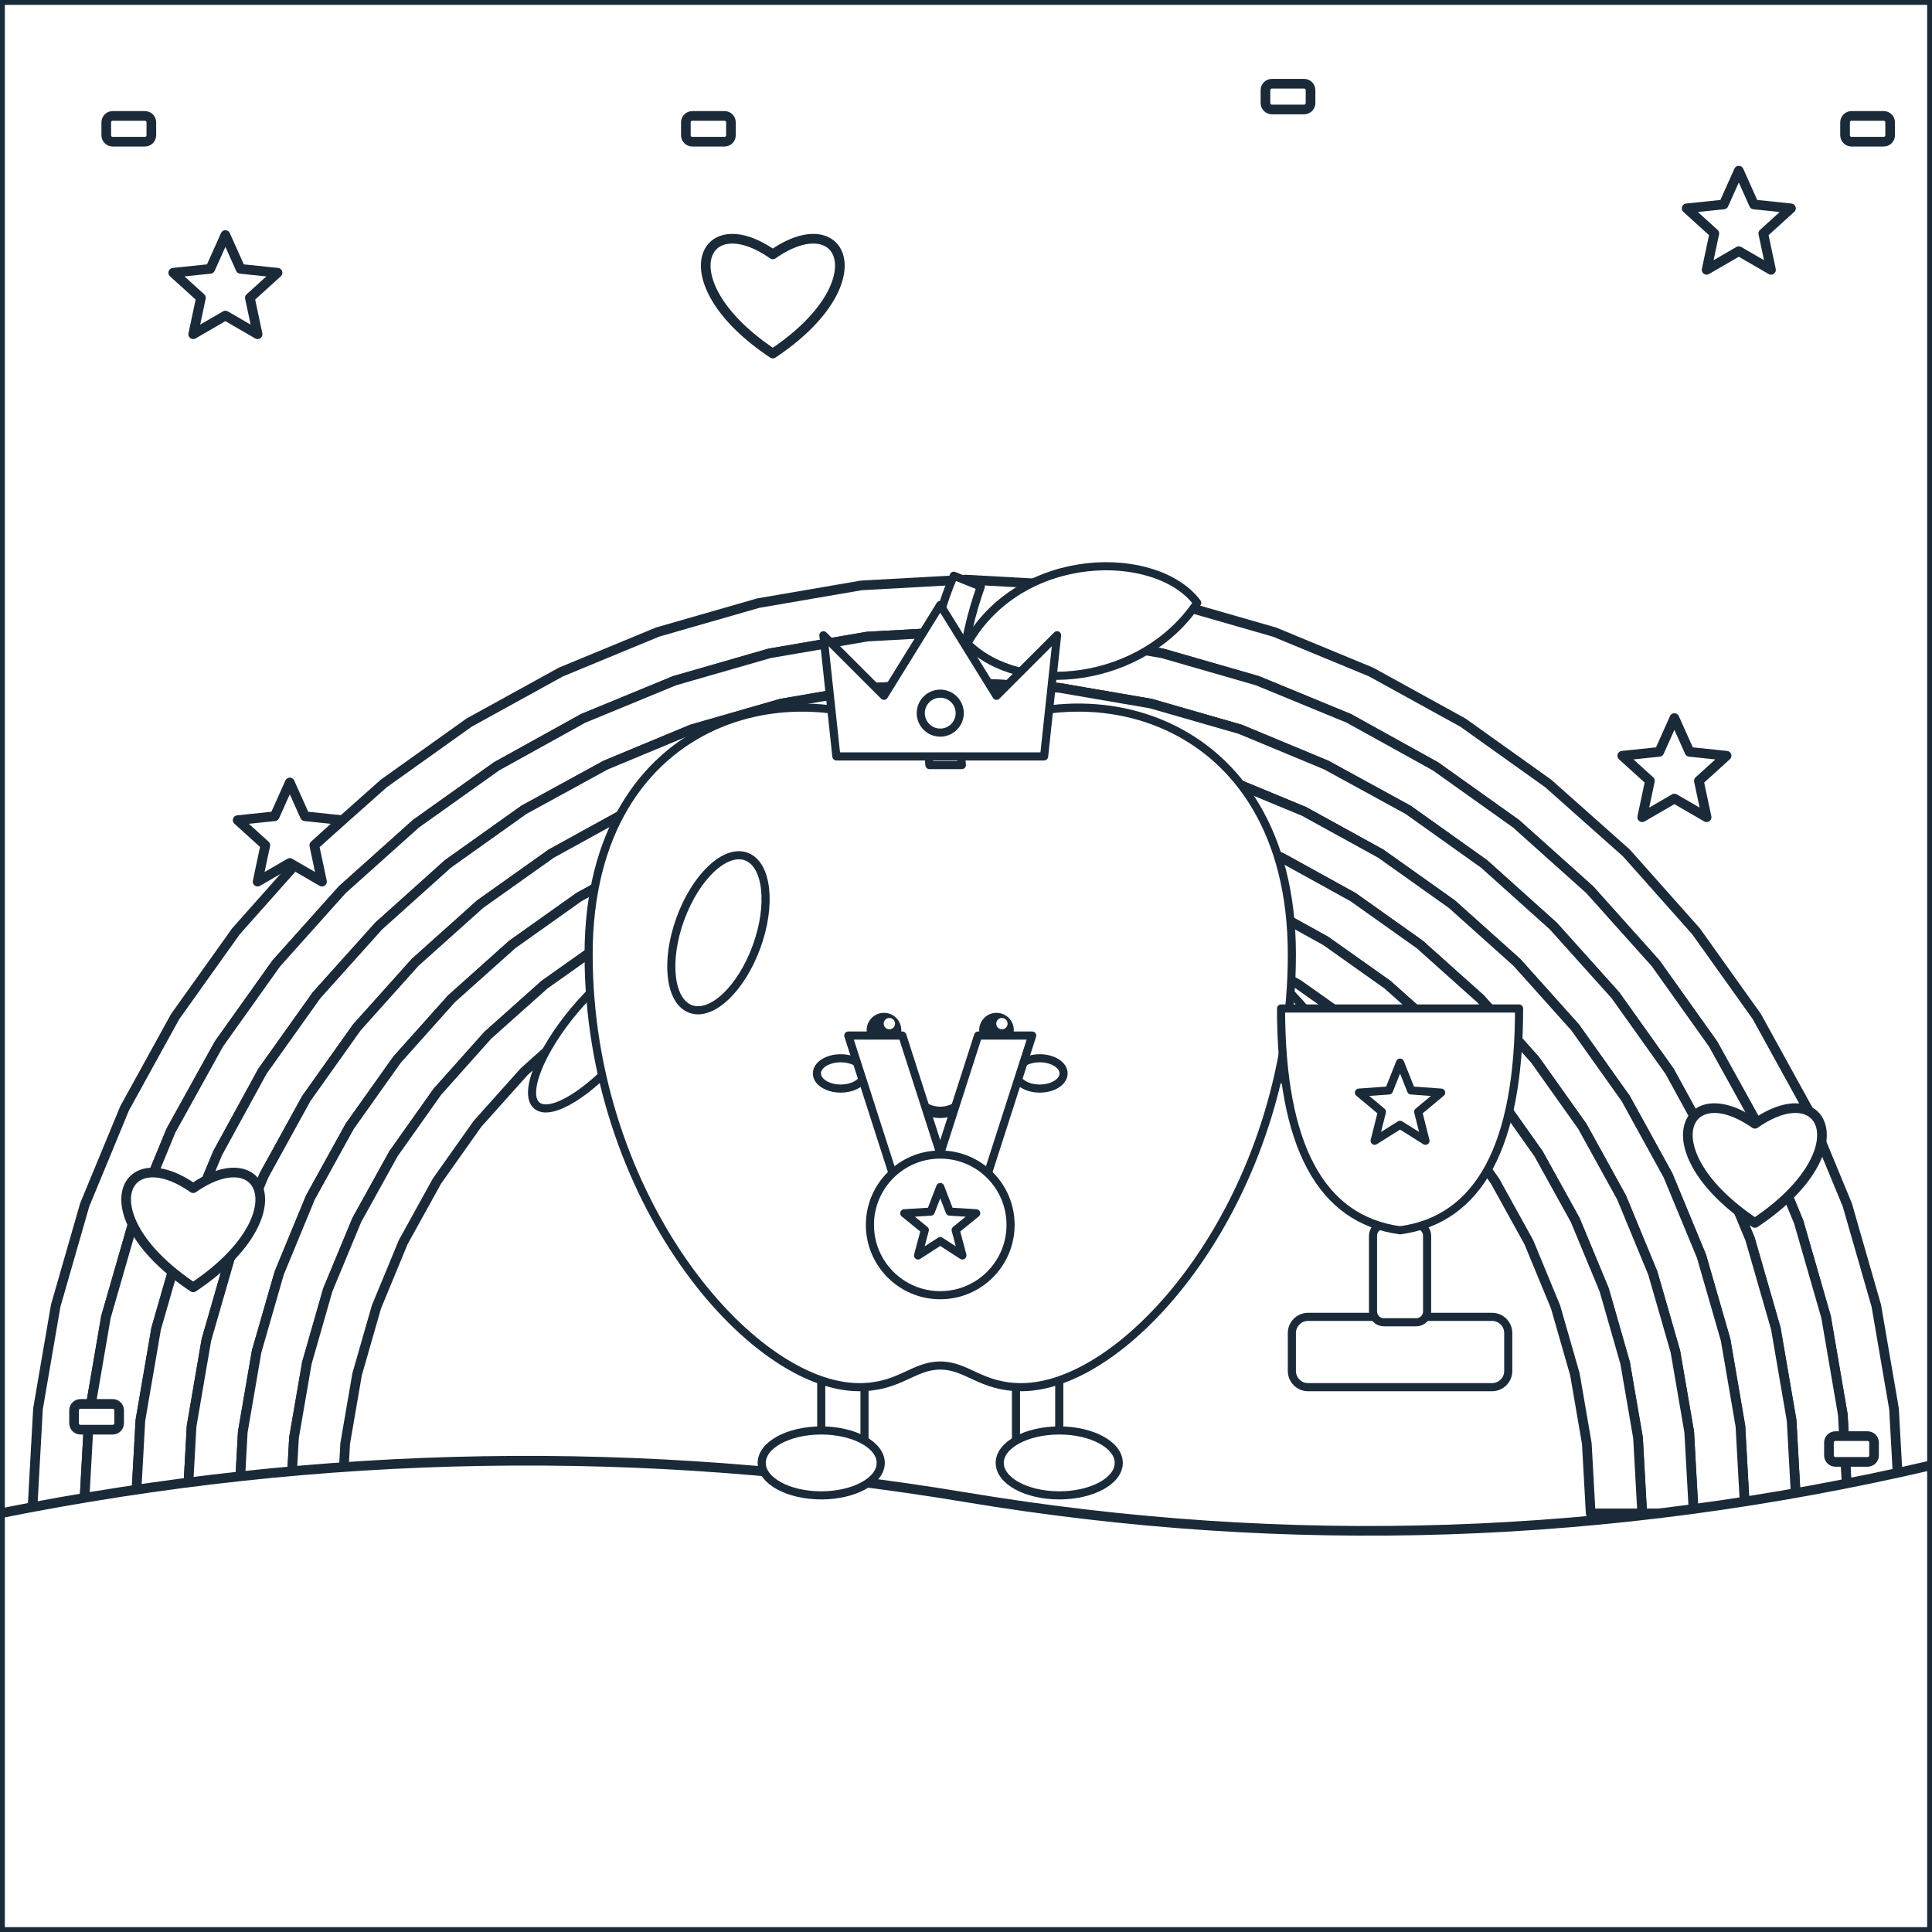
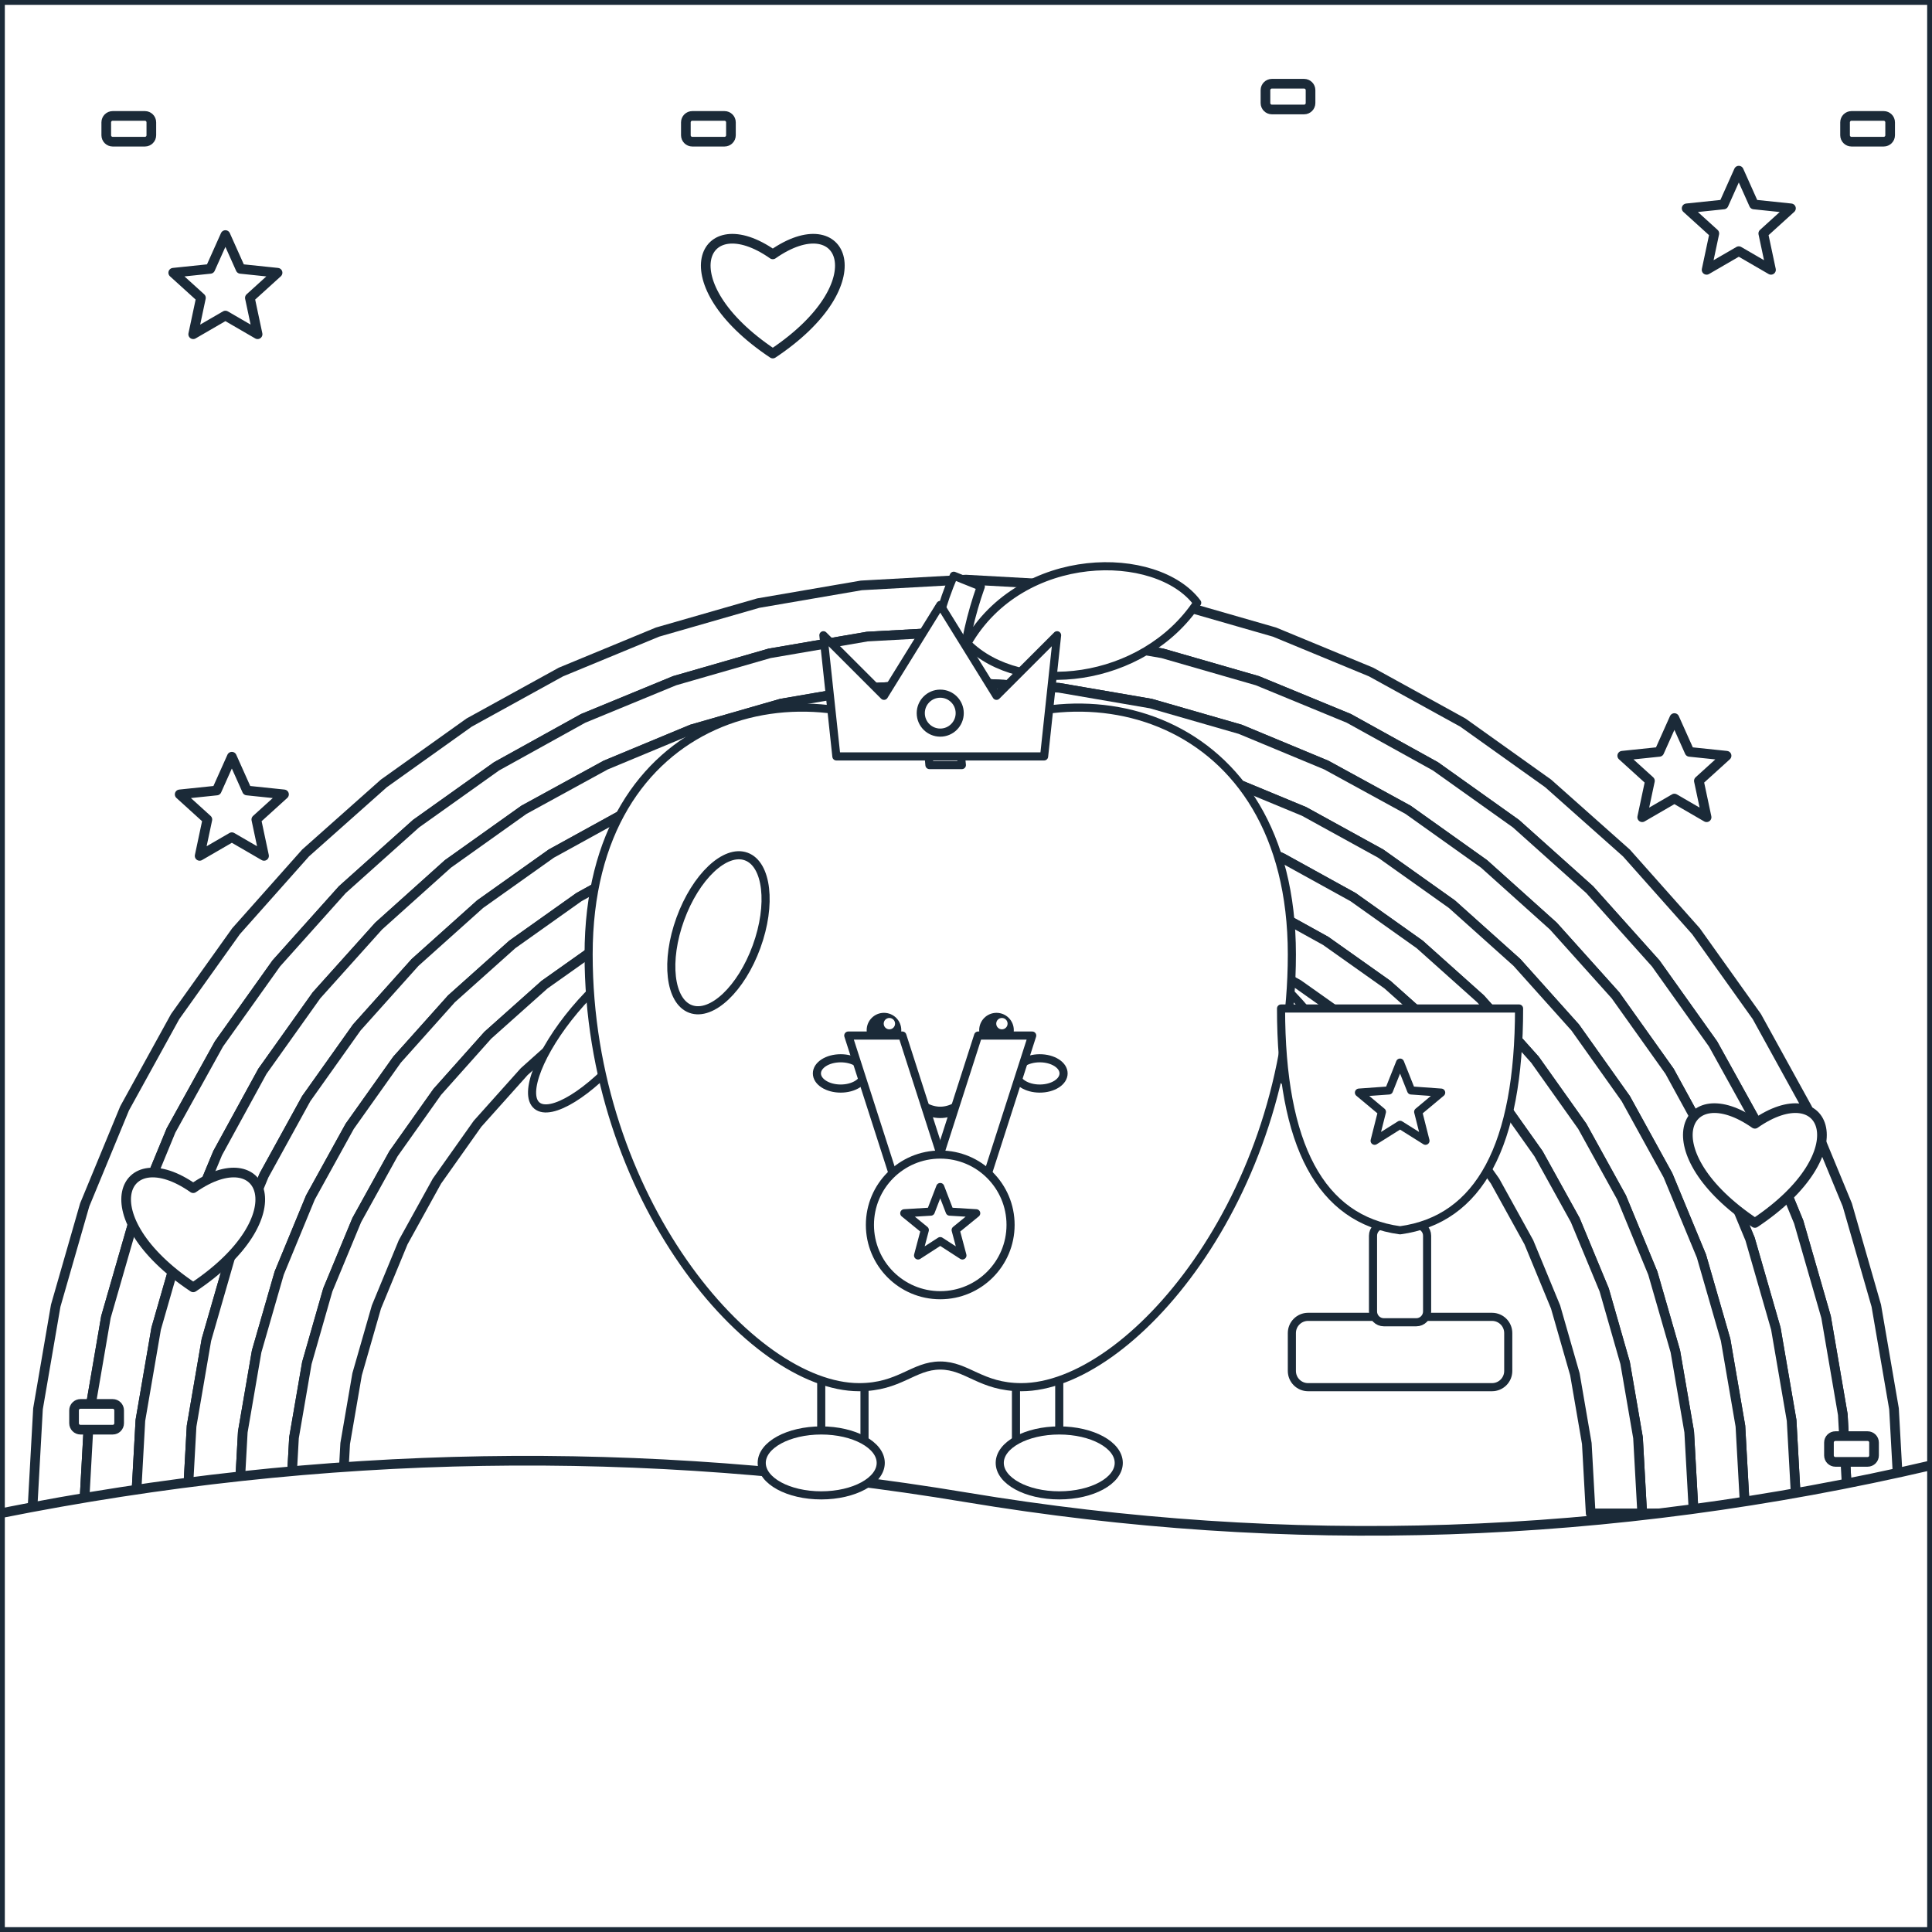
<svg xmlns="http://www.w3.org/2000/svg" viewBox="0 0 600 600" data-picture="tao-the-thao--the-s-vo-dich-cup-vang">
  <g class="scene-back">
    <rect x="0" y="0" width="600" height="600" rx="0" id="r-nen-troi" data-region="nen-troi" class="region" fill="#FFFFFF" stroke="#1B2A38" stroke-width="3" stroke-linejoin="round" />
    <polygon points="10,470 11.8,437.5 17.3,405.5 26.3,374.2 38.7,344.2 54.4,315.7 73.3,289.2 94.9,264.9 119.2,243.3 145.7,224.4 174.2,208.7 204.2,196.3 235.5,187.3 267.5,181.8 300,180 332.5,181.8 364.5,187.3 395.8,196.3 425.8,208.7 454.3,224.4 480.8,243.3 505.1,264.9 526.7,289.2 545.6,315.7 561.3,344.2 573.7,374.2 582.7,405.5 588.2,437.5 590,470 574,470 572.3,439.3 567.1,409 558.6,379.5 546.9,351.1 532,324.2 514.2,299.2 493.7,276.3 470.8,255.8 445.8,238 418.9,223.1 390.5,211.4 361,202.9 330.7,197.7 300,196 269.3,197.7 239,202.9 209.5,211.4 181.1,223.1 154.2,238 129.2,255.8 106.3,276.3 85.8,299.2 68,324.2 53.1,351.1 41.4,379.5 32.9,409 27.7,439.3 26,470" id="r-cau-vong-1" data-region="cau-vong-1" class="region" fill="#FFFFFF" stroke="#1B2A38" stroke-width="3" stroke-linejoin="round" />
    <polygon points="26,470 27.7,439.3 32.9,409 41.4,379.5 53.1,351.1 68,324.2 85.8,299.2 106.3,276.3 129.2,255.8 154.2,238 181.1,223.1 209.5,211.4 239,202.9 269.3,197.7 300,196 330.7,197.7 361,202.9 390.5,211.4 418.9,223.1 445.8,238 470.8,255.8 493.7,276.3 514.2,299.2 532,324.2 546.9,351.1 558.6,379.5 567.1,409 572.3,439.3 574,470 558,470 556.4,441.1 551.5,412.6 543.5,384.8 532.4,358.1 518.5,332.7 501.7,309.1 482.4,287.6 460.9,268.3 437.3,251.5 411.9,237.6 385.2,226.5 357.4,218.5 328.9,213.6 300,212 271.1,213.6 242.6,218.5 214.8,226.5 188.1,237.6 162.7,251.5 139.1,268.3 117.6,287.6 98.3,309.1 81.5,332.7 67.6,358.1 56.5,384.8 48.5,412.6 43.6,441.1 42,470" id="r-cau-vong-2" data-region="cau-vong-2" class="region" fill="#FFFFFF" stroke="#1B2A38" stroke-width="3" stroke-linejoin="round" />
    <polygon points="42,470 43.6,441.1 48.5,412.6 56.5,384.8 67.6,358.1 81.5,332.7 98.3,309.1 117.6,287.6 139.1,268.3 162.7,251.5 188.1,237.6 214.8,226.5 242.6,218.5 271.1,213.6 300,212 328.9,213.6 357.4,218.5 385.2,226.5 411.9,237.6 437.3,251.5 460.9,268.3 482.4,287.6 501.7,309.1 518.5,332.7 532.4,358.1 543.5,384.8 551.5,412.6 556.4,441.1 558,470 542,470 540.5,442.9 535.9,416.1 528.4,390.1 518,365 504.9,341.2 489.2,319.1 471.1,298.9 450.9,280.8 428.8,265.1 405,252 379.9,241.6 353.9,234.1 327.1,229.5 300,228 272.9,229.5 246.1,234.1 220.1,241.6 195,252 171.2,265.1 149.1,280.8 128.9,298.9 110.8,319.1 95.1,341.2 82,365 71.6,390.1 64.1,416.1 59.5,442.9 58,470" id="r-cau-vong-3" data-region="cau-vong-3" class="region" fill="#FFFFFF" stroke="#1B2A38" stroke-width="3" stroke-linejoin="round" />
    <polygon points="58,470 59.5,442.9 64.1,416.1 71.6,390.1 82,365 95.1,341.2 110.8,319.1 128.9,298.9 149.1,280.8 171.2,265.1 195,252 220.1,241.6 246.1,234.1 272.9,229.5 300,228 327.1,229.5 353.9,234.1 379.9,241.6 405,252 428.8,265.1 450.9,280.8 471.1,298.9 489.2,319.1 504.9,341.2 518,365 528.4,390.1 535.9,416.1 540.5,442.9 542,470 526,470 524.6,444.7 520.3,419.7 513.3,395.4 503.6,371.9 491.4,349.8 476.7,329.1 459.8,310.2 440.9,293.3 420.2,278.6 398.1,266.4 374.6,256.7 350.3,249.7 325.3,245.4 300,244 274.7,245.4 249.7,249.7 225.4,256.7 201.9,266.4 179.8,278.6 159.1,293.3 140.2,310.2 123.3,329.1 108.6,349.8 96.4,371.9 86.7,395.4 79.7,419.7 75.4,444.7 74,470" id="r-cau-vong-4" data-region="cau-vong-4" class="region" fill="#FFFFFF" stroke="#1B2A38" stroke-width="3" stroke-linejoin="round" />
    <polygon points="74,470 75.4,444.7 79.7,419.7 86.7,395.4 96.4,371.9 108.6,349.8 123.3,329.1 140.2,310.2 159.1,293.3 179.8,278.6 201.9,266.4 225.4,256.7 249.7,249.7 274.7,245.4 300,244 325.3,245.4 350.3,249.7 374.6,256.7 398.1,266.4 420.2,278.6 440.9,293.3 459.8,310.2 476.7,329.1 491.4,349.8 503.6,371.9 513.3,395.4 520.3,419.7 524.6,444.7 526,470 510,470 508.7,446.5 504.7,423.3 498.2,400.6 489.2,378.9 477.8,358.3 464.2,339.1 448.5,321.5 430.9,305.8 411.7,292.2 391.1,280.8 369.4,271.8 346.7,265.3 323.5,261.3 300,260 276.5,261.3 253.3,265.3 230.6,271.8 208.9,280.8 188.3,292.2 169.1,305.8 151.5,321.5 135.8,339.1 122.2,358.3 110.8,378.9 101.8,400.6 95.3,423.3 91.3,446.5 90,470" id="r-cau-vong-5" data-region="cau-vong-5" class="region" fill="#FFFFFF" stroke="#1B2A38" stroke-width="3" stroke-linejoin="round" />
    <polygon points="90,470 91.3,446.5 95.3,423.3 101.8,400.6 110.8,378.9 122.2,358.3 135.8,339.1 151.5,321.5 169.1,305.8 188.3,292.2 208.9,280.8 230.6,271.8 253.3,265.3 276.5,261.3 300,260 323.5,261.3 346.7,265.3 369.4,271.8 391.1,280.8 411.7,292.2 430.9,305.8 448.5,321.5 464.2,339.1 477.8,358.3 489.2,378.9 498.2,400.6 504.7,423.3 508.7,446.5 510,470 494,470 492.8,448.3 489.1,426.8 483.1,405.9 474.8,385.8 464.3,366.8 451.7,349 437.2,332.8 421,318.3 403.2,305.7 384.2,295.2 364.1,286.9 343.2,280.9 321.7,277.2 300,276 278.3,277.2 256.8,280.9 235.9,286.9 215.8,295.2 196.8,305.7 179,318.3 162.8,332.8 148.3,349 135.7,366.8 125.2,385.8 116.9,405.9 110.9,426.8 107.2,448.3 106,470" id="r-cau-vong-6" data-region="cau-vong-6" class="region" fill="#FFFFFF" stroke="#1B2A38" stroke-width="3" stroke-linejoin="round" />
    <polygon points="70,73 74.7,83.5 86.2,84.7 77.6,92.5 80,103.8 70,98 60,103.8 62.4,92.5 53.8,84.7 65.3,83.5" id="r-sao-lap-lanh-1" data-region="sao-lap-lanh-1" class="region" fill="#FFFFFF" stroke="#1B2A38" stroke-width="3" stroke-linejoin="round" />
    <polygon points="540,53 544.7,63.5 556.2,64.7 547.6,72.5 550,83.8 540,78 530,83.8 532.4,72.5 523.8,64.7 535.3,63.5" id="r-sao-lap-lanh-2" data-region="sao-lap-lanh-2" class="region" fill="#FFFFFF" stroke="#1B2A38" stroke-width="3" stroke-linejoin="round" />
    <polygon points="520,223 524.7,233.5 536.2,234.7 527.6,242.5 530,253.8 520,248 510,253.8 512.4,242.5 503.8,234.7 515.3,233.5" id="r-sao-lap-lanh-3" data-region="sao-lap-lanh-3" class="region" fill="#FFFFFF" stroke="#1B2A38" stroke-width="3" stroke-linejoin="round" />
-     <polygon points="90,243 94.7,253.5 106.2,254.7 97.6,262.5 100,273.8 90,268 80,273.8 82.4,262.5 73.8,254.7 85.3,253.5" id="r-sao-lap-lanh-4" data-region="sao-lap-lanh-4" class="region" fill="#FFFFFF" stroke="#1B2A38" stroke-width="3" stroke-linejoin="round" />
+     <polygon points="72,235 76.7,245.5 88.2,246.7 79.6,254.5 82,265.8 72,260 62,265.8 64.4,254.5 55.8,246.7 67.3,245.5" id="r-sao-lap-lanh-4" data-region="sao-lap-lanh-4" class="region" fill="#FFFFFF" stroke="#1B2A38" stroke-width="3" stroke-linejoin="round" />
    <path d="M 0 470 Q 150 440 300 465 Q 450 490 600 455 L 600 600 L 0 600 Z" id="r-nen-dat" data-region="nen-dat" class="region" fill="#FFFFFF" stroke="#1B2A38" stroke-width="3" stroke-linejoin="round" />
  </g>
  <g id="subject" class="subject anim-float" transform="translate(0 -24) translate(250 480) scale(0.84) rotate(0) translate(-250 -480)">
    <ellipse cx="174" cy="318.3" rx="12" ry="36" transform="rotate(40 174 318.3)" id="r-tay-trai" data-region="tay-trai" class="region" fill="#FFFFFF" stroke="#1B2A38" stroke-width="3" stroke-linejoin="round" />
    <ellipse cx="426" cy="318.3" rx="12" ry="36" transform="rotate(-40 426 318.3)" id="r-tay-phai" data-region="tay-phai" class="region" fill="#FFFFFF" stroke="#1B2A38" stroke-width="3" stroke-linejoin="round" />
    <rect x="256" y="430" width="16" height="46" rx="7" id="r-chan-trai" data-region="chan-trai" class="region" fill="#FFFFFF" stroke="#1B2A38" stroke-width="3" stroke-linejoin="round" />
    <rect x="328" y="430" width="16" height="46" rx="7" id="r-chan-phai" data-region="chan-phai" class="region" fill="#FFFFFF" stroke="#1B2A38" stroke-width="3" stroke-linejoin="round" />
    <ellipse cx="256" cy="478" rx="22" ry="12" id="r-giay-trai" data-region="giay-trai" class="region" fill="#FFFFFF" stroke="#1B2A38" stroke-width="3" stroke-linejoin="round" />
    <ellipse cx="344" cy="478" rx="22" ry="12" id="r-giay-phai" data-region="giay-phai" class="region" fill="#FFFFFF" stroke="#1B2A38" stroke-width="3" stroke-linejoin="round" />
    <path d="M 300 215 C 250 180 170 200 170 290 C 170 380 230 450 270 450 C 285 450 290 442 300 442 C 310 442 315 450 330 450 C 370 450 430 380 430 290 C 430 200 350 180 300 215 Z" id="r-qua-tao" data-region="qua-tao" class="region" fill="#FFFFFF" stroke="#1B2A38" stroke-width="3" stroke-linejoin="round" />
    <ellipse cx="218" cy="282" rx="15" ry="30" transform="rotate(20 218 282)" id="r-bong-sang" data-region="bong-sang" class="region" fill="#FFFFFF" stroke="#1B2A38" stroke-width="3" stroke-linejoin="round" />
    <path d="M 296 220 Q 292 180 305 150 L 315 154 Q 304 185 308 220 Z" id="r-cuong" data-region="cuong" class="region" fill="#FFFFFF" stroke="#1B2A38" stroke-width="3" stroke-linejoin="round" />
    <path d="M 310 175 C 330 140 380 140 395 160 C 375 190 330 195 310 175 Z" id="r-la" data-region="la" class="region" fill="#FFFFFF" stroke="#1B2A38" stroke-width="3" stroke-linejoin="round" />
    <g class="deco" pointer-events="none">
      <circle cx="279.2" cy="318" r="6.4" fill="#1B2A38" />
    </g>
    <g class="deco" pointer-events="none">
      <circle cx="320.8" cy="318" r="6.4" fill="#1B2A38" />
    </g>
    <g class="deco" pointer-events="none">
      <circle cx="281.2" cy="315.6" r="2.1" fill="#FFFFFF" />
    </g>
    <g class="deco" pointer-events="none">
      <circle cx="322.8" cy="315.6" r="2.1" fill="#FFFFFF" />
    </g>
    <ellipse cx="263.2" cy="334" rx="8.8" ry="5.6" id="r-ma-trai" data-region="ma-trai" class="region" fill="#FFFFFF" stroke="#1B2A38" stroke-width="3" stroke-linejoin="round" />
    <ellipse cx="336.8" cy="334" rx="8.8" ry="5.6" id="r-ma-phai" data-region="ma-phai" class="region" fill="#FFFFFF" stroke="#1B2A38" stroke-width="3" stroke-linejoin="round" />
    <g class="deco" pointer-events="none">
      <path d="M 288 342 Q 300 354.8 312 342" fill="none" stroke="#1B2A38" stroke-width="4.2" stroke-linecap="round" stroke-linejoin="round" />
    </g>
    <polygon points="261.6,216.8 256.8,172 279.2,194.4 300,160.8 320.8,194.4 343.2,172 338.4,216.8" id="r-vuong-mien" data-region="vuong-mien" class="region" fill="#FFFFFF" stroke="#1B2A38" stroke-width="3" stroke-linejoin="round" />
    <ellipse cx="300" cy="200.8" rx="7.2" ry="7.2" id="r-vuong-mien-ngoc" data-region="vuong-mien-ngoc" class="region" fill="#FFFFFF" stroke="#1B2A38" stroke-width="3" stroke-linejoin="round" />
    <polygon points="266,320 286,320 304,376 284,376" id="r-day-huy-chuong" data-region="day-huy-chuong" class="region" fill="#FFFFFF" stroke="#1B2A38" stroke-width="3" stroke-linejoin="round" />
    <polygon points="334,320 314,320 296,376 316,376" id="r-day-huy-chuong-2" data-region="day-huy-chuong-2" class="region" fill="#FFFFFF" stroke="#1B2A38" stroke-width="3" stroke-linejoin="round" />
    <ellipse cx="300" cy="390" rx="26" ry="26" id="r-huy-chuong" data-region="huy-chuong" class="region" fill="#FFFFFF" stroke="#1B2A38" stroke-width="3" stroke-linejoin="round" />
    <polygon points="300,376 303.5,385.1 313.3,385.7 305.7,391.9 308.2,401.3 300,396 291.8,401.3 294.3,391.9 286.7,385.7 296.5,385.1" id="r-sao-huy-chuong" data-region="sao-huy-chuong" class="region" fill="#FFFFFF" stroke="#1B2A38" stroke-width="3" stroke-linejoin="round" />
    <rect x="430" y="424" width="80" height="26" rx="6" id="r-de-cup" data-region="de-cup" class="region" fill="#FFFFFF" stroke="#1B2A38" stroke-width="3" stroke-linejoin="round" />
    <rect x="460" y="390" width="20" height="36" rx="4" id="r-than-cup" data-region="than-cup" class="region" fill="#FFFFFF" stroke="#1B2A38" stroke-width="3" stroke-linejoin="round" />
    <path d="M 426 310 L 514 310 Q 514 386 470 392 Q 426 386 426 310 Z" id="r-coc-cup" data-region="coc-cup" class="region" fill="#FFFFFF" stroke="#1B2A38" stroke-width="3" stroke-linejoin="round" />
    <polygon points="470,330 474.1,340.3 485.2,341.1 476.7,348.2 479.4,358.9 470,353 460.6,358.9 463.3,348.2 454.8,341.1 465.9,340.3" id="r-sao-cup" data-region="sao-cup" class="region" fill="#FFFFFF" stroke="#1B2A38" stroke-width="3" stroke-linejoin="round" />
  </g>
  <g class="scene-front">
    <path d="M 60 399.8 C 27 377.8 38 353.6 60 369 C 82 353.6 93 377.8 60 399.8 Z" id="r-trai-tim-1" data-region="trai-tim-1" class="region" fill="#FFFFFF" stroke="#1B2A38" stroke-width="3" stroke-linejoin="round" />
    <path d="M 545 379.8 C 512 357.8 523 333.6 545 349 C 567 333.6 578 357.8 545 379.8 Z" id="r-trai-tim-2" data-region="trai-tim-2" class="region" fill="#FFFFFF" stroke="#1B2A38" stroke-width="3" stroke-linejoin="round" />
    <path d="M 240 109.8 C 207 87.8 218 63.6 240 79 C 262 63.6 273 87.8 240 109.8 Z" id="r-trai-tim-3" data-region="trai-tim-3" class="region" fill="#FFFFFF" stroke="#1B2A38" stroke-width="3" stroke-linejoin="round" />
    <rect x="33" y="36" width="14" height="8" rx="2" id="r-hoa-giay-1" data-region="hoa-giay-1" class="region" fill="#FFFFFF" stroke="#1B2A38" stroke-width="3" stroke-linejoin="round" />
    <rect x="213" y="36" width="14" height="8" rx="2" id="r-hoa-giay-2" data-region="hoa-giay-2" class="region" fill="#FFFFFF" stroke="#1B2A38" stroke-width="3" stroke-linejoin="round" />
    <rect x="393" y="26" width="14" height="8" rx="2" id="r-hoa-giay-3" data-region="hoa-giay-3" class="region" fill="#FFFFFF" stroke="#1B2A38" stroke-width="3" stroke-linejoin="round" />
    <rect x="573" y="36" width="14" height="8" rx="2" id="r-hoa-giay-4" data-region="hoa-giay-4" class="region" fill="#FFFFFF" stroke="#1B2A38" stroke-width="3" stroke-linejoin="round" />
    <rect x="23" y="436" width="14" height="8" rx="2" id="r-hoa-giay-5" data-region="hoa-giay-5" class="region" fill="#FFFFFF" stroke="#1B2A38" stroke-width="3" stroke-linejoin="round" />
    <rect x="568" y="446" width="14" height="8" rx="2" id="r-hoa-giay-6" data-region="hoa-giay-6" class="region" fill="#FFFFFF" stroke="#1B2A38" stroke-width="3" stroke-linejoin="round" />
  </g>
</svg>
